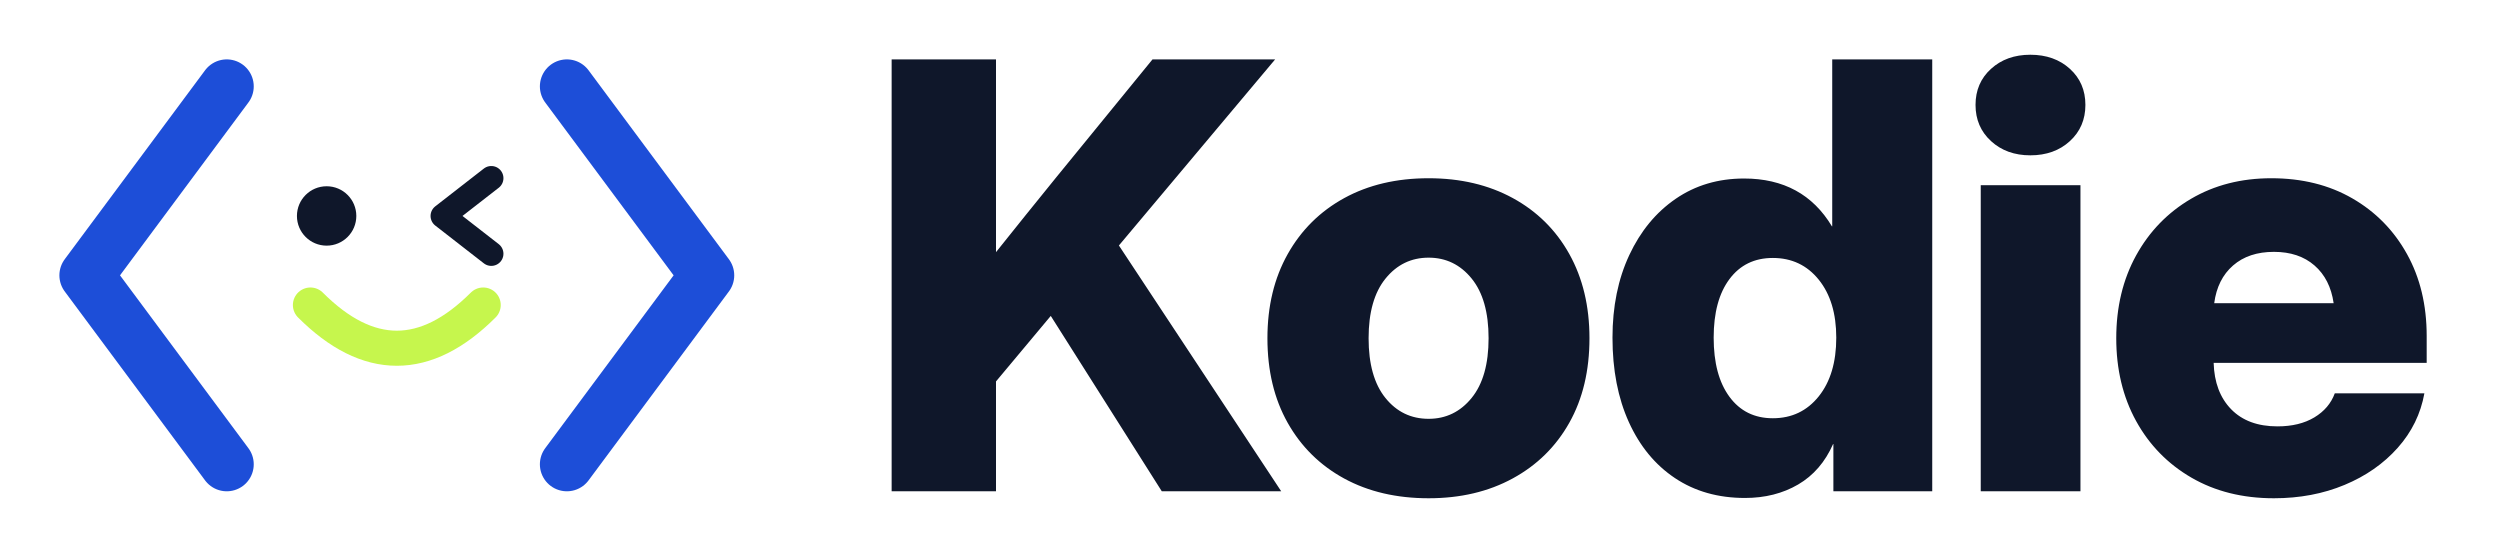
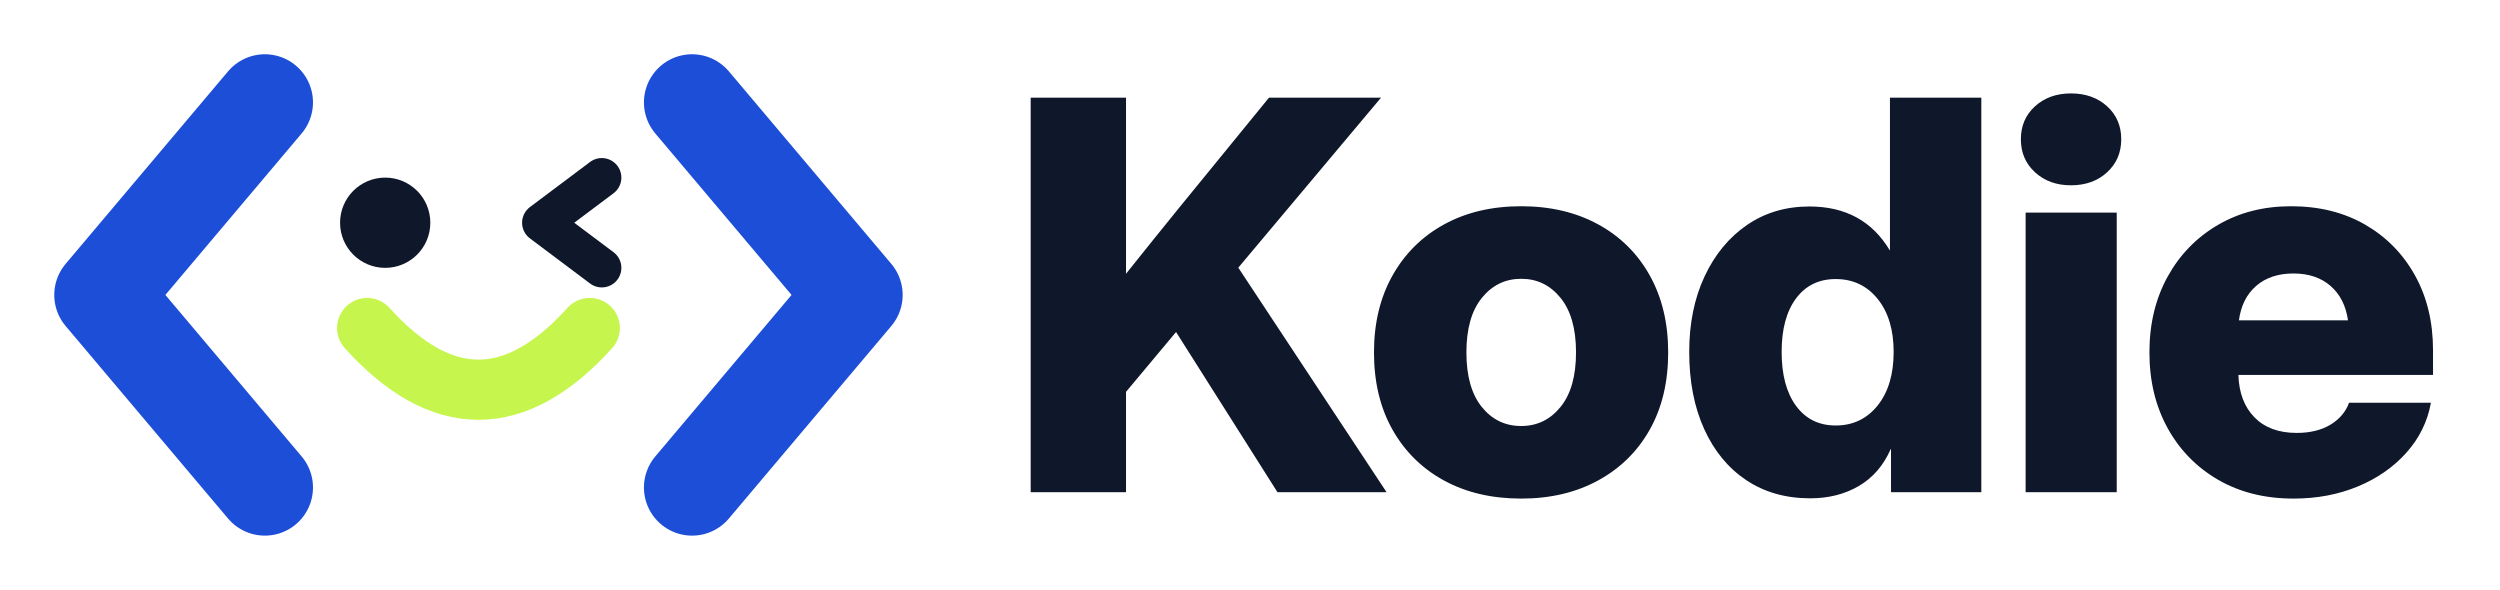
- <svg xmlns="http://www.w3.org/2000/svg" viewBox="-22.00 -22.00 926.13 204.00" role="img" aria-label="Kodie">
-   <g fill="none" stroke-linecap="round" stroke-linejoin="round">
-     <path d="M62 10.0 L10.0 80 L62 150.0" stroke="#1D4ED8" stroke-width="20" />
-     <path d="M188 10.0 L240.0 80 L188 150.0" stroke="#1D4ED8" stroke-width="20" />
-     <g transform="translate(125.0 80) scale(1.0) translate(-125.0 -80)">
-       <circle cx="99.0" cy="58" r="11" fill="#0F172A" stroke="none" />
-       <path d="M160.0 44 L142.0 58 L160.0 72" stroke="#0F172A" stroke-width="9" />
-       <path d="M93.0 91 Q125.0 123 157.0 91" stroke="#C6F64D" stroke-width="13" />
+ <svg xmlns="http://www.w3.org/2000/svg" viewBox="-22.00 -22.00 1013.77 239.20" role="img" aria-label="Kodie">
+   <g transform="scale(1.22)">
+     <g fill="none" stroke-linecap="round" stroke-linejoin="round">
+       <path d="M70 16.0 L16.0 80 L70 144.0" stroke="#1D4ED8" stroke-width="32" />
+       <path d="M212 16.0 L266.0 80 L212 144.0" stroke="#1D4ED8" stroke-width="32" />
+       <circle cx="110.0" cy="56" r="15" fill="#0F172A" stroke="none" />
+       <path d="M182.0 41 L162.0 56 L182.0 71" stroke="#0F172A" stroke-width="13" />
+       <path d="M104.0 91 Q141.0 132.0 178.0 91" stroke="#C6F64D" stroke-width="20" />
    </g>
  </g>
-   <path transform="translate(298.00 160)" d="M10.31 0V-160H48.97V-88.59Q54.44 -95.46 60.03 -102.39Q65.61 -109.32 71.19 -116.19L106.95 -160H152.38L94.5 -91.06L154.63 0H110.39L69.26 -64.97L48.97 -40.7V0Z M209.23 2.58Q191.4 2.58 177.98 -4.72Q164.56 -12.03 157.04 -25.34Q149.52 -38.66 149.52 -56.7Q149.52 -74.52 157.04 -87.89Q164.56 -101.26 177.98 -108.62Q191.4 -115.97 209.23 -115.97Q226.94 -115.97 240.42 -108.62Q253.9 -101.26 261.36 -87.89Q268.82 -74.52 268.82 -56.7Q268.82 -38.66 261.36 -25.4Q253.9 -12.13 240.42 -4.78Q226.94 2.58 209.23 2.58ZM209.23 -26.85Q218.89 -26.85 225.17 -34.58Q231.45 -42.31 231.45 -56.7Q231.45 -71.09 225.17 -78.82Q218.89 -86.55 209.23 -86.55Q199.56 -86.55 193.28 -78.82Q187 -71.09 187 -56.7Q187 -42.31 193.23 -34.58Q199.45 -26.85 209.23 -26.85Z M326.43 2.47Q311.5 2.47 300.49 -4.89Q289.49 -12.24 283.42 -25.61Q277.35 -38.98 277.35 -56.91Q277.35 -74.2 283.58 -87.52Q289.81 -100.83 300.76 -108.35Q311.72 -115.87 326.1 -115.87Q348.01 -115.87 358.64 -98.15H358.75V-160H395.8V0H359.18V-17.5H359.07Q354.67 -7.52 346.13 -2.52Q337.59 2.47 326.43 2.47ZM336.74 -27.06Q347.26 -27.06 353.76 -35.17Q360.25 -43.28 360.25 -56.91Q360.25 -70.34 353.76 -78.39Q347.26 -86.44 336.74 -86.44Q326.53 -86.44 320.68 -78.6Q314.83 -70.77 314.83 -56.91Q314.83 -42.95 320.68 -35.01Q326.53 -27.06 336.74 -27.06Z M413.77 0V-113.4H450.71V0ZM432.14 -124.46Q423.33 -124.46 417.59 -129.72Q411.84 -134.98 411.84 -143.14Q411.84 -151.3 417.59 -156.51Q423.33 -161.72 432.14 -161.72Q441.05 -161.72 446.79 -156.51Q452.54 -151.3 452.54 -143.14Q452.54 -134.98 446.79 -129.72Q441.05 -124.46 432.14 -124.46Z M522.38 2.58Q504.99 2.58 491.83 -5.05Q478.68 -12.67 471.32 -26.04Q463.97 -39.41 463.97 -56.7Q463.97 -73.99 471.32 -87.36Q478.68 -100.72 491.67 -108.35Q504.67 -115.97 521.42 -115.97Q538.49 -115.97 551.43 -108.51Q564.37 -101.05 571.67 -87.89Q578.97 -74.74 578.97 -57.56V-47.57H500.05Q500.37 -36.72 506.54 -30.39Q512.72 -24.05 523.67 -24.05Q531.83 -24.05 537.36 -27.38Q542.89 -30.71 544.93 -36.3H578.12Q576.07 -24.91 568.24 -16.11Q560.4 -7.3 548.53 -2.36Q536.67 2.58 522.38 2.58ZM500.26 -69.69H544.5Q543.22 -78.6 537.42 -83.65Q531.62 -88.7 522.38 -88.7Q513.04 -88.7 507.24 -83.65Q501.44 -78.6 500.26 -69.69Z" fill="#0F172A" />
+   <path transform="translate(385.64 177.60)" d="M10.31 0V-160H48.97V-88.59Q54.44 -95.46 60.03 -102.39Q65.61 -109.32 71.19 -116.19L106.95 -160H152.38L94.5 -91.06L154.63 0H110.39L69.26 -64.97L48.97 -40.7V0Z M209.23 2.58Q191.4 2.58 177.98 -4.72Q164.56 -12.03 157.04 -25.34Q149.52 -38.66 149.52 -56.7Q149.52 -74.52 157.04 -87.89Q164.56 -101.26 177.98 -108.62Q191.4 -115.97 209.23 -115.97Q226.94 -115.97 240.42 -108.62Q253.9 -101.26 261.36 -87.89Q268.82 -74.52 268.82 -56.7Q268.82 -38.66 261.36 -25.4Q253.9 -12.13 240.42 -4.78Q226.94 2.58 209.23 2.58ZM209.23 -26.85Q218.89 -26.85 225.17 -34.58Q231.45 -42.31 231.45 -56.7Q231.45 -71.09 225.17 -78.82Q218.89 -86.55 209.23 -86.55Q199.56 -86.55 193.28 -78.82Q187 -71.09 187 -56.7Q187 -42.31 193.23 -34.58Q199.45 -26.85 209.23 -26.85Z M326.43 2.47Q311.5 2.47 300.49 -4.89Q289.49 -12.24 283.42 -25.61Q277.35 -38.98 277.35 -56.91Q277.35 -74.2 283.58 -87.52Q289.81 -100.83 300.76 -108.35Q311.72 -115.87 326.1 -115.87Q348.01 -115.87 358.64 -98.15H358.75V-160H395.8V0H359.18V-17.5H359.07Q354.67 -7.52 346.13 -2.52Q337.59 2.47 326.43 2.47ZM336.74 -27.06Q347.26 -27.06 353.76 -35.17Q360.25 -43.28 360.25 -56.91Q360.25 -70.34 353.76 -78.39Q347.26 -86.44 336.74 -86.44Q326.53 -86.44 320.68 -78.6Q314.83 -70.77 314.83 -56.91Q314.83 -42.95 320.68 -35.01Q326.53 -27.06 336.74 -27.06Z M413.77 0V-113.4H450.71V0ZM432.14 -124.46Q423.33 -124.46 417.59 -129.72Q411.84 -134.98 411.84 -143.14Q411.84 -151.3 417.59 -156.51Q423.33 -161.72 432.14 -161.72Q441.05 -161.72 446.79 -156.51Q452.54 -151.3 452.54 -143.14Q452.54 -134.98 446.79 -129.72Q441.05 -124.46 432.14 -124.46Z M522.38 2.58Q504.99 2.58 491.83 -5.05Q478.68 -12.67 471.32 -26.04Q463.97 -39.41 463.97 -56.7Q463.97 -73.99 471.32 -87.36Q478.68 -100.72 491.67 -108.35Q504.67 -115.97 521.42 -115.97Q538.49 -115.97 551.43 -108.51Q564.37 -101.05 571.67 -87.89Q578.97 -74.74 578.97 -57.56V-47.57H500.05Q500.37 -36.72 506.54 -30.39Q512.72 -24.05 523.67 -24.05Q531.83 -24.05 537.36 -27.38Q542.89 -30.71 544.93 -36.3H578.12Q576.07 -24.91 568.24 -16.11Q560.4 -7.3 548.53 -2.36Q536.67 2.58 522.38 2.58ZM500.26 -69.69H544.5Q543.22 -78.6 537.42 -83.65Q531.62 -88.7 522.38 -88.7Q513.04 -88.7 507.24 -83.65Q501.44 -78.6 500.26 -69.69Z" fill="#0F172A" />
</svg>
